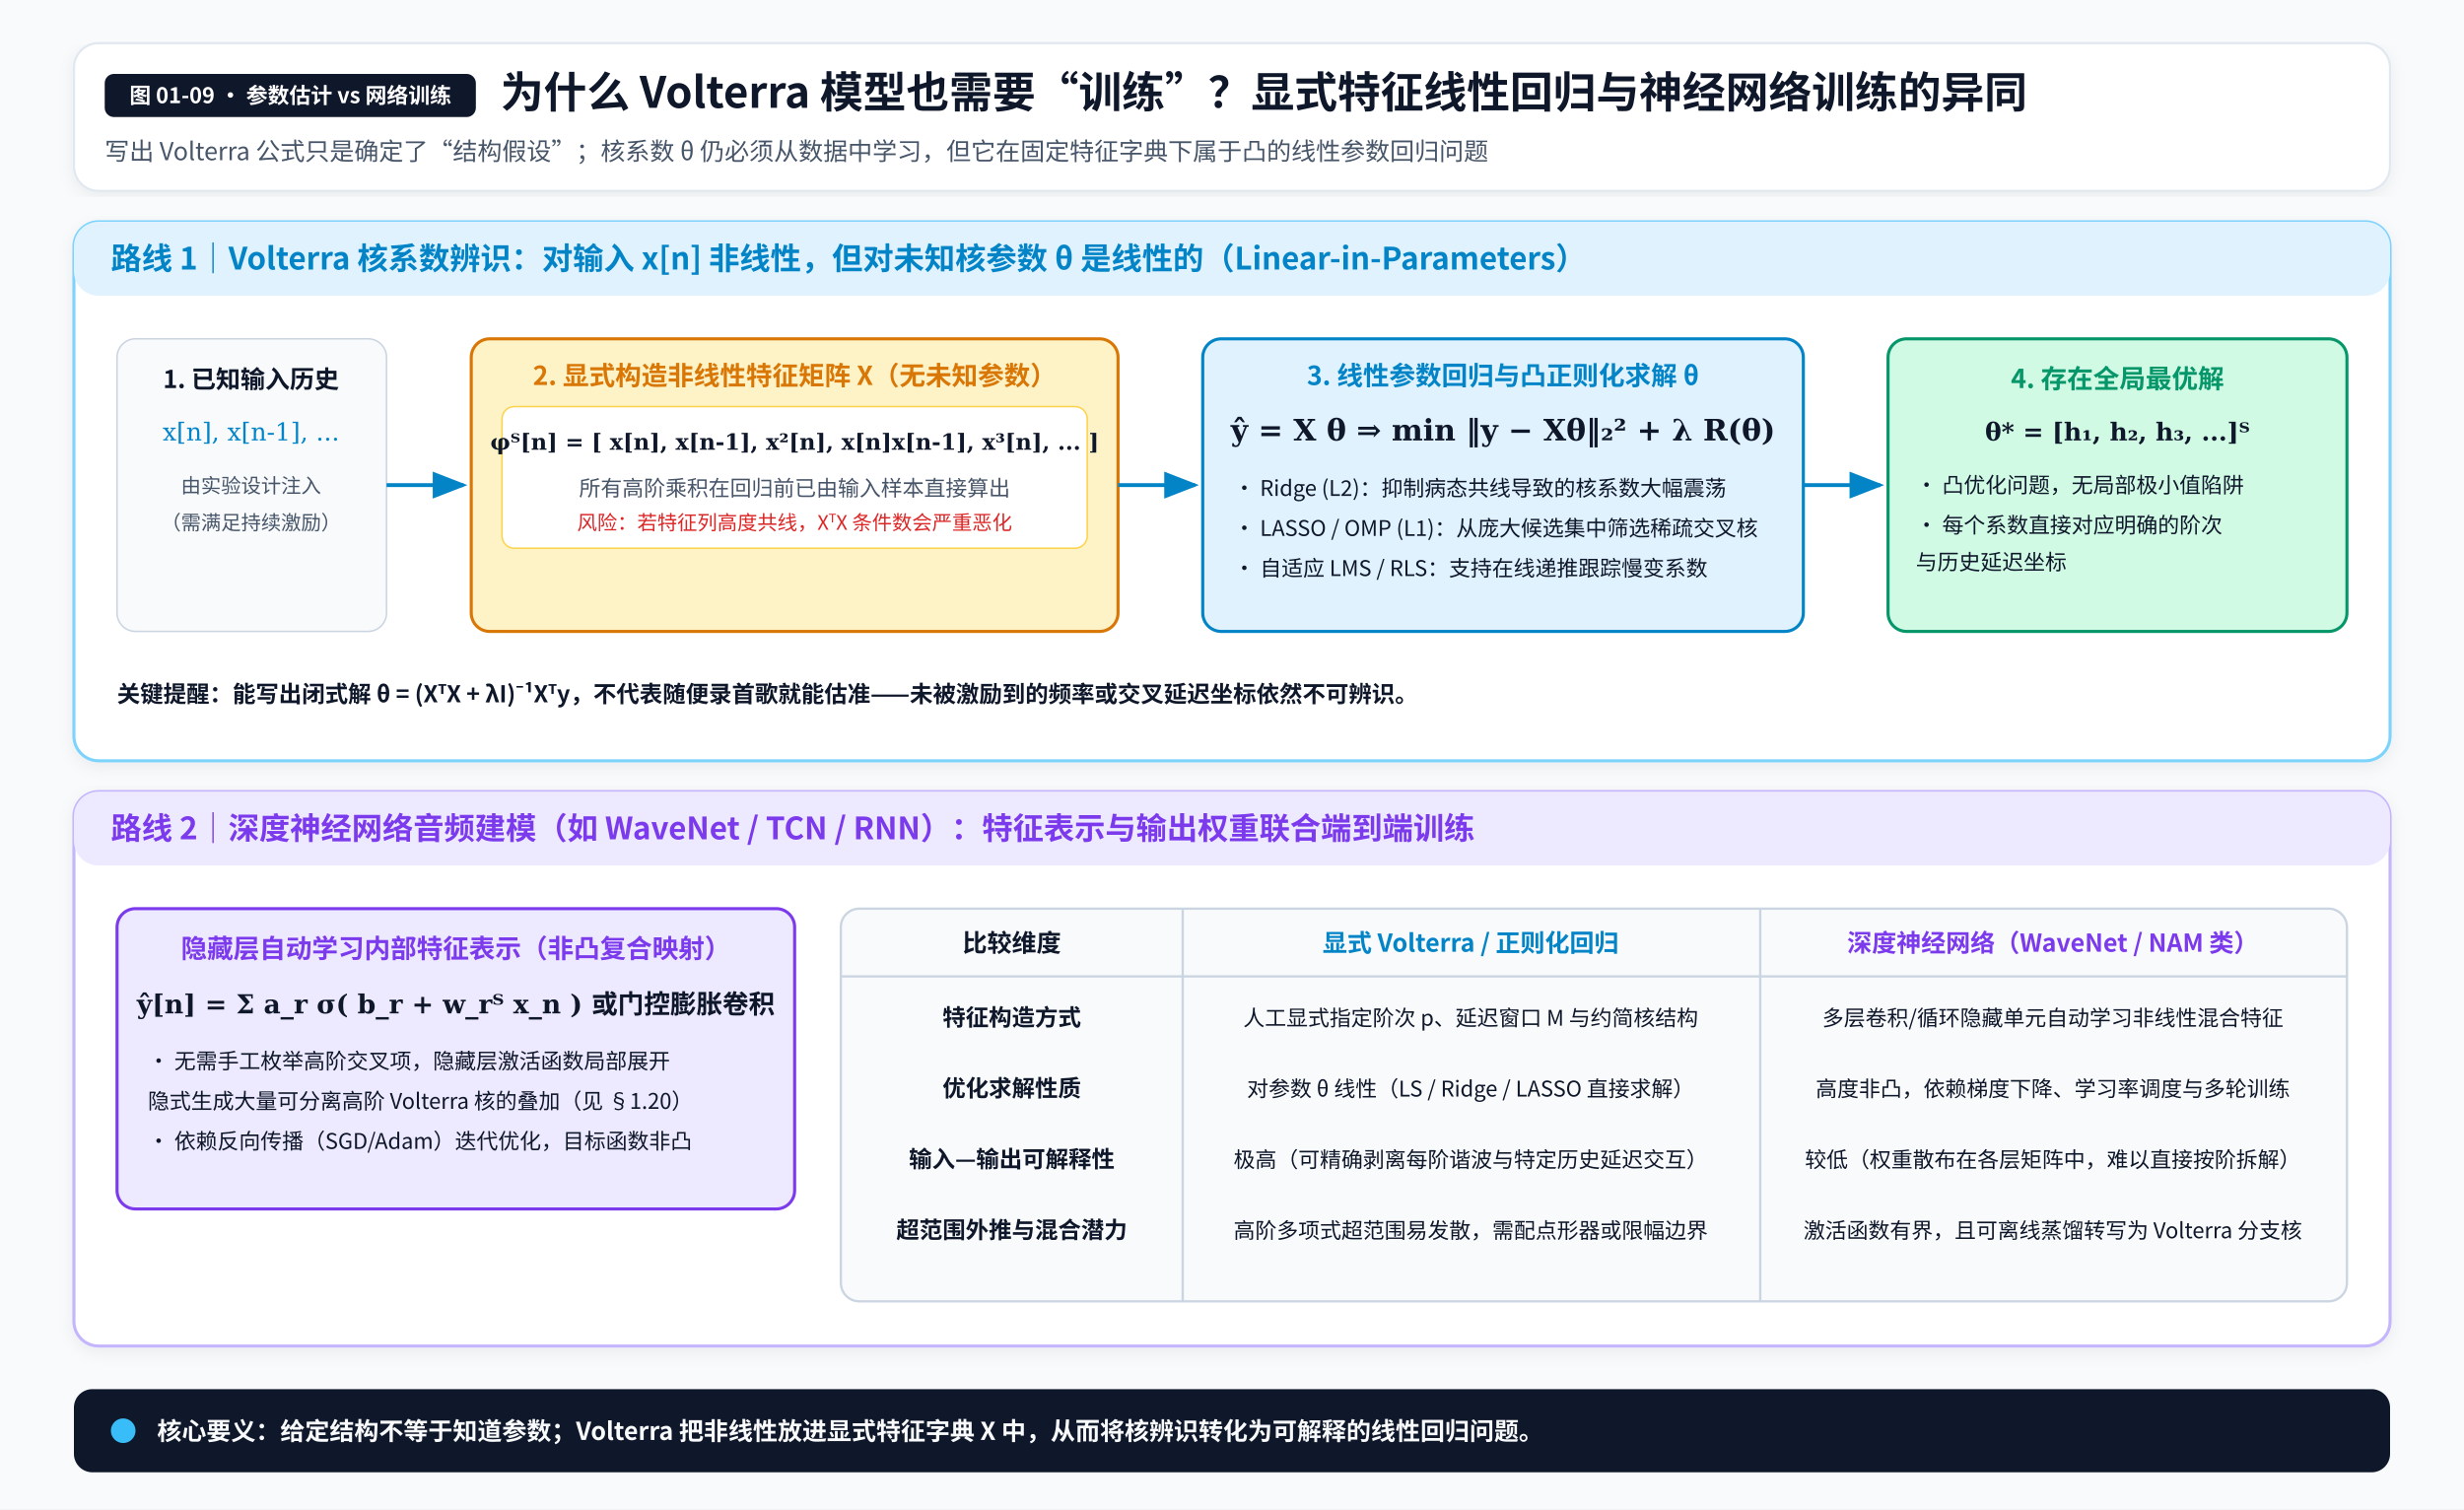
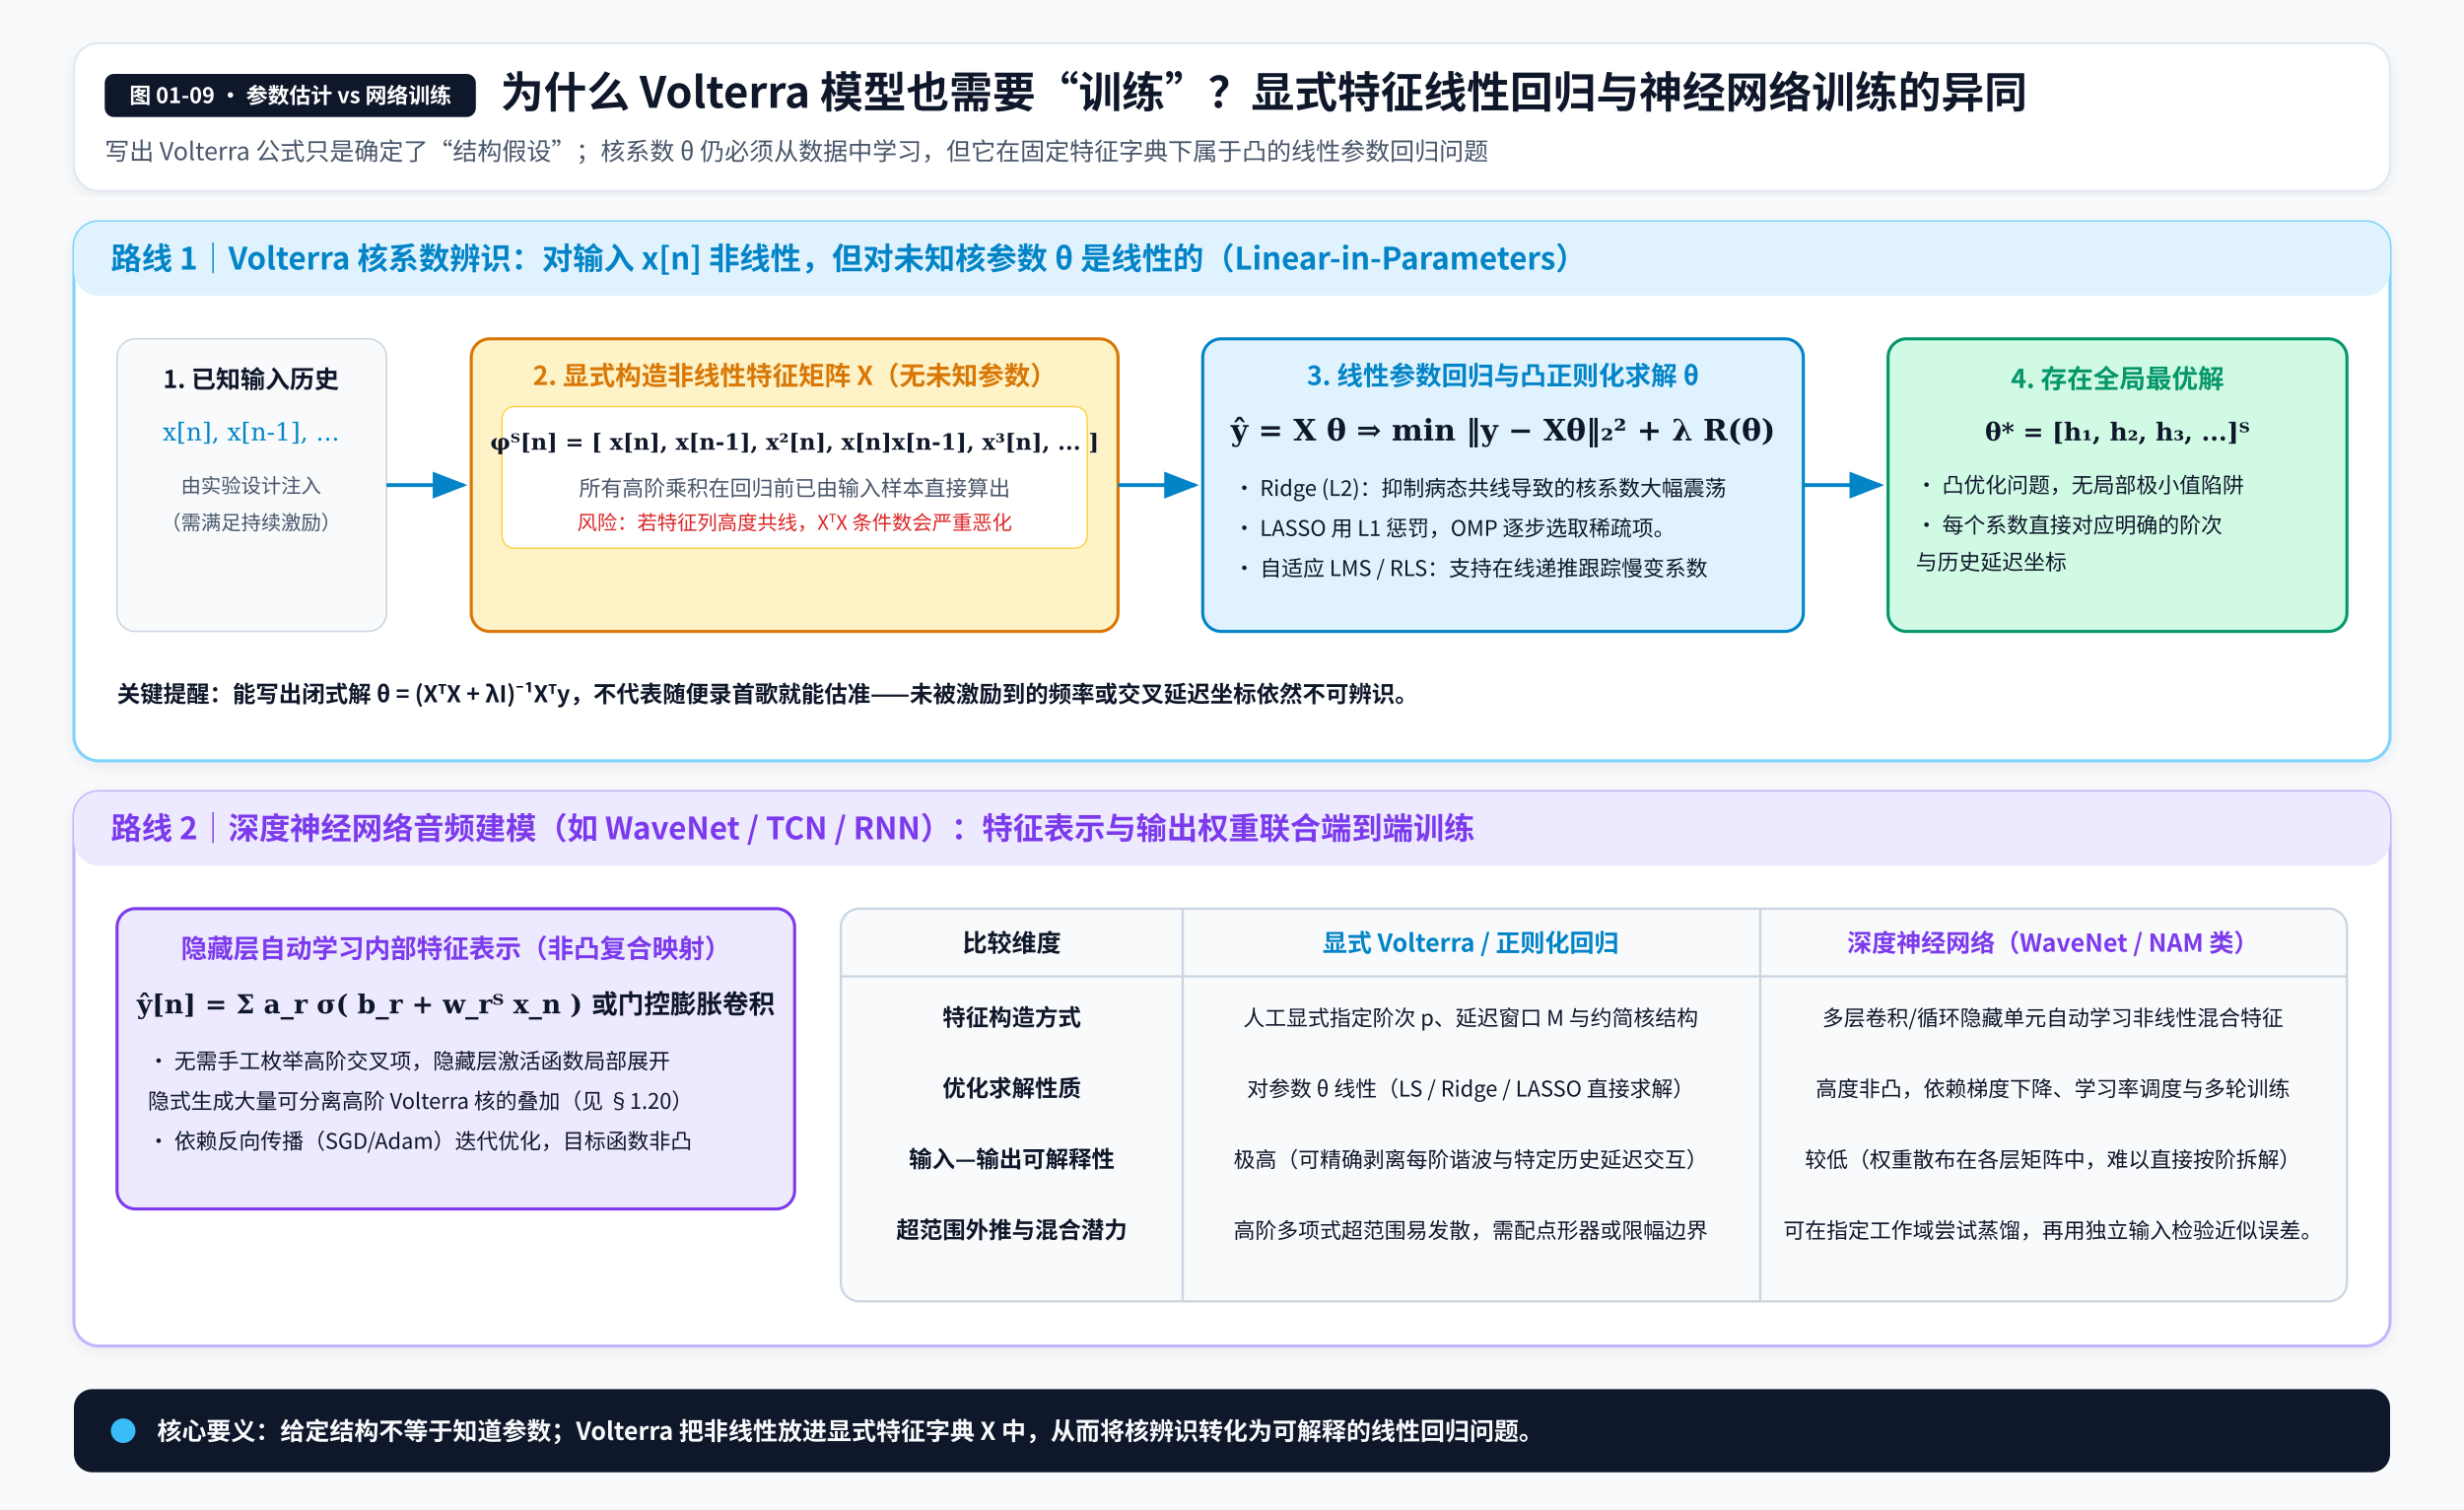
<svg xmlns="http://www.w3.org/2000/svg" width="1600" height="980" viewBox="0 0 1600 980">
  <defs>
    <filter id="shadow" x="-2%" y="-2%" width="104%" height="106%">
      <feGaussianBlur in="SourceAlpha" stdDeviation="5" result="vBlur" />
      <feOffset in="vBlur" dx="0" dy="3" result="vOffset" />
      <feComponentTransfer>
        <feFuncA type="linear" slope="0.06" />
      </feComponentTransfer>
      <feMerge>
        <feMergeNode />
        <feMergeNode in="SourceGraphic" />
      </feMerge>
    </filter>
    <marker id="arr-dark" markerWidth="10" markerHeight="10" refX="8" refY="3.5" orient="auto">
      <path d="M0,0 L0,7 L9,3.5 z" fill="#334155" />
    </marker>
    <marker id="arr-lin" markerWidth="10" markerHeight="10" refX="8" refY="3.5" orient="auto">
      <path d="M0,0 L0,7 L9,3.5 z" fill="#0284C7" />
    </marker>
    <marker id="arr-diag" markerWidth="10" markerHeight="10" refX="8" refY="3.5" orient="auto">
      <path d="M0,0 L0,7 L9,3.5 z" fill="#D97706" />
    </marker>
    <marker id="arr-cross" markerWidth="10" markerHeight="10" refX="8" refY="3.5" orient="auto">
      <path d="M0,0 L0,7 L9,3.5 z" fill="#7C3AED" />
    </marker>
    <marker id="arr-state" markerWidth="10" markerHeight="10" refX="8" refY="3.5" orient="auto">
      <path d="M0,0 L0,7 L9,3.5 z" fill="#059669" />
    </marker>
    <marker id="arr-warn" markerWidth="10" markerHeight="10" refX="8" refY="3.5" orient="auto">
      <path d="M0,0 L0,7 L9,3.5 z" fill="#DC2626" />
    </marker>
  </defs>
  <rect width="1600" height="980" fill="#F8FAFC" />
  <rect x="48" y="28" width="1504" height="96" rx="16" fill="#FFFFFF" stroke="#E2E8F0" stroke-width="1.5" filter="url(#shadow)" />
  <rect x="68" y="48" width="241" height="28" rx="6" fill="#0F172A" />
  <text x="188.6" y="67" text-anchor="middle" font-size="14" font-weight="bold" font-family="Noto Sans CJK SC, Noto Sans SC, Microsoft YaHei, PingFang SC, sans-serif" fill="#FFFFFF">图 01-09 · 参数估计 vs 网络训练</text>
  <text x="325" y="70" font-size="28" font-weight="bold" font-family="Noto Sans CJK SC, Noto Sans SC, Microsoft YaHei, PingFang SC, sans-serif" fill="#0F172A">为什么 Volterra 模型也需要“训练”？显式特征线性回归与神经网络训练的异同</text>
  <text x="68" y="104" font-size="16" font-family="Noto Sans CJK SC, Noto Sans SC, Microsoft YaHei, PingFang SC, sans-serif" fill="#475569">写出 Volterra 公式只是确定了“结构假设”；核系数 θ 仍必须从数据中学习，但它在固定特征字典下属于凸的线性参数回归问题</text>
  <g transform="translate(48, 144)">
    <rect x="0" y="0" width="1504" height="350" rx="16" fill="#FFFFFF" stroke="#7DD3FC" stroke-width="2" filter="url(#shadow)" />
    <rect x="0" y="0" width="1504" height="48" rx="16" fill="#E0F2FE" />
    <text x="24" y="31" font-size="20" font-weight="bold" font-family="Noto Sans CJK SC, Noto Sans SC, Microsoft YaHei, PingFang SC, sans-serif" fill="#0284C7">路线 1｜Volterra 核系数辨识：对输入 x[n] 非线性，但对未知核参数 θ 是线性的（Linear-in-Parameters）</text>
    <rect x="28" y="76" width="175" height="190" rx="12" fill="#F8FAFC" stroke="#CBD5E1" />
    <text x="115" y="108" text-anchor="middle" font-size="16" font-weight="bold" font-family="Noto Sans CJK SC, Noto Sans SC, Microsoft YaHei, PingFang SC, sans-serif" fill="#0F172A">1. 已知输入历史</text>
    <text x="115" y="142" text-anchor="middle" font-size="16" font-family="DejaVu Serif, Georgia, Times New Roman, serif" fill="#0284C7">x[n], x[n-1], ...</text>
    <text x="115" y="176" text-anchor="middle" font-size="13" font-family="Noto Sans CJK SC, Noto Sans SC, Microsoft YaHei, PingFang SC, sans-serif" fill="#475569">由实验设计注入</text>
    <text x="115" y="200" text-anchor="middle" font-size="13" font-family="Noto Sans CJK SC, Noto Sans SC, Microsoft YaHei, PingFang SC, sans-serif" fill="#475569">（需满足持续激励）</text>
    <line x1="203" y1="171" x2="253" y2="171" stroke="#0284C7" stroke-width="2.5" marker-end="url(#arr-lin)" />
    <rect x="258" y="76" width="420" height="190" rx="12" fill="#FEF3C7" stroke="#D97706" stroke-width="2" />
    <text x="468" y="106" text-anchor="middle" font-size="17" font-weight="bold" font-family="Noto Sans CJK SC, Noto Sans SC, Microsoft YaHei, PingFang SC, sans-serif" fill="#D97706">2. 显式构造非线性特征矩阵 X（无未知参数）</text>
    <rect x="278" y="120" width="380" height="92" rx="8" fill="#FFFFFF" stroke="#FCD34D" />
    <text x="468" y="148" text-anchor="middle" font-size="14.4" font-weight="bold" font-family="DejaVu Serif, Georgia, Times New Roman, serif" fill="#0F172A">φᵀ[n] = [ x[n], x[n-1], x²[n], x[n]x[n-1], x³[n], ... ]</text>
    <text x="468" y="178" text-anchor="middle" font-size="14" font-family="Noto Sans CJK SC, Noto Sans SC, Microsoft YaHei, PingFang SC, sans-serif" fill="#475569">所有高阶乘积在回归前已由输入样本直接算出</text>
    <text x="468" y="200" text-anchor="middle" font-size="13" font-family="Noto Sans CJK SC, Noto Sans SC, Microsoft YaHei, PingFang SC, sans-serif" fill="#DC2626">风险：若特征列高度共线，XᵀX 条件数会严重恶化</text>
    <line x1="678" y1="171" x2="728" y2="171" stroke="#0284C7" stroke-width="2.5" marker-end="url(#arr-lin)" />
    <rect x="733" y="76" width="390" height="190" rx="12" fill="#E0F2FE" stroke="#0284C7" stroke-width="2" />
    <text x="928" y="106" text-anchor="middle" font-size="17" font-weight="bold" font-family="Noto Sans CJK SC, Noto Sans SC, Microsoft YaHei, PingFang SC, sans-serif" fill="#0284C7">3. 线性参数回归与凸正则化求解 θ</text>
    <text x="928" y="142" text-anchor="middle" font-size="19.2" font-weight="bold" font-family="DejaVu Serif, Georgia, Times New Roman, serif" fill="#0F172A">ŷ = X θ   ⇒   min ‖y − Xθ‖₂² + λ R(θ)</text>
    <text x="753" y="178" font-size="14" font-family="Noto Sans CJK SC, Noto Sans SC, Microsoft YaHei, PingFang SC, sans-serif" fill="#0F172A">• Ridge (L2)：抑制病态共线导致的核系数大幅震荡</text>
-     <text x="753" y="204" font-size="14" font-family="Noto Sans CJK SC, Noto Sans SC, Microsoft YaHei, PingFang SC, sans-serif" fill="#0F172A">• LASSO / OMP (L1)：从庞大候选集中筛选稀疏交叉核</text>
+     <text x="753" y="204" font-size="14" font-family="Noto Sans CJK SC, Noto Sans SC, Microsoft YaHei, PingFang SC, sans-serif" fill="#0F172A">• LASSO 用 L1 惩罚，OMP 逐步选取稀疏项。</text>
    <text x="753" y="230" font-size="14" font-family="Noto Sans CJK SC, Noto Sans SC, Microsoft YaHei, PingFang SC, sans-serif" fill="#0F172A">• 自适应 LMS / RLS：支持在线递推跟踪慢变系数</text>
    <line x1="1123" y1="171" x2="1173" y2="171" stroke="#0284C7" stroke-width="2.5" marker-end="url(#arr-lin)" />
    <rect x="1178" y="76" width="298" height="190" rx="12" fill="#D1FAE5" stroke="#059669" stroke-width="2" />
    <text x="1327" y="108" text-anchor="middle" font-size="17" font-weight="bold" font-family="Noto Sans CJK SC, Noto Sans SC, Microsoft YaHei, PingFang SC, sans-serif" fill="#059669">4. 存在全局最优解</text>
    <text x="1327" y="142" text-anchor="middle" font-size="16" font-weight="bold" font-family="DejaVu Serif, Georgia, Times New Roman, serif" fill="#0F172A">θ* = [h₁, h₂, h₃, ...]ᵀ</text>
    <text x="1196" y="176" font-size="14" font-family="Noto Sans CJK SC, Noto Sans SC, Microsoft YaHei, PingFang SC, sans-serif" fill="#0F172A">• 凸优化问题，无局部极小值陷阱</text>
    <text x="1196" y="202" font-size="14" font-family="Noto Sans CJK SC, Noto Sans SC, Microsoft YaHei, PingFang SC, sans-serif" fill="#0F172A">• 每个系数直接对应明确的阶次</text>
    <text x="1196" y="226" font-size="14" font-family="Noto Sans CJK SC, Noto Sans SC, Microsoft YaHei, PingFang SC, sans-serif" fill="#0F172A">  与历史延迟坐标</text>
    <text x="28" y="312" font-size="15" font-weight="bold" font-family="Noto Sans CJK SC, Noto Sans SC, Microsoft YaHei, PingFang SC, sans-serif" fill="#0F172A">关键提醒：能写出闭式解 θ = (XᵀX + λI)⁻¹Xᵀy，不代表随便录首歌就能估准——未被激励到的频率或交叉延迟坐标依然不可辨识。</text>
  </g>
  <g transform="translate(48, 514)">
    <rect x="0" y="0" width="1504" height="360" rx="16" fill="#FFFFFF" stroke="#C4B5FD" stroke-width="2" filter="url(#shadow)" />
    <rect x="0" y="0" width="1504" height="48" rx="16" fill="#EDE9FE" />
    <text x="24" y="31" font-size="20" font-weight="bold" font-family="Noto Sans CJK SC, Noto Sans SC, Microsoft YaHei, PingFang SC, sans-serif" fill="#7C3AED">路线 2｜深度神经网络音频建模（如 WaveNet / TCN / RNN）：特征表示与输出权重联合端到端训练</text>
    <rect x="28" y="76" width="440" height="195" rx="12" fill="#EDE9FE" stroke="#7C3AED" stroke-width="2" />
    <text x="248" y="108" text-anchor="middle" font-size="17" font-weight="bold" font-family="Noto Sans CJK SC, Noto Sans SC, Microsoft YaHei, PingFang SC, sans-serif" fill="#7C3AED">隐藏层自动学习内部特征表示（非凸复合映射）</text>
    <text x="248" y="144" text-anchor="middle" font-size="17" font-weight="bold" font-family="DejaVu Serif, Georgia, Times New Roman, serif" fill="#0F172A">ŷ[n] = Σ a_r σ( b_r + w_rᵀ x_n )  或门控膨胀卷积</text>
    <text x="48" y="180" font-size="14" font-family="Noto Sans CJK SC, Noto Sans SC, Microsoft YaHei, PingFang SC, sans-serif" fill="#0F172A">• 无需手工枚举高阶交叉项，隐藏层激活函数局部展开</text>
    <text x="48" y="206" font-size="14" font-family="Noto Sans CJK SC, Noto Sans SC, Microsoft YaHei, PingFang SC, sans-serif" fill="#0F172A">  隐式生成大量可分离高阶 Volterra 核的叠加（见 §1.20）</text>
    <text x="48" y="232" font-size="14" font-family="Noto Sans CJK SC, Noto Sans SC, Microsoft YaHei, PingFang SC, sans-serif" fill="#0F172A">• 依赖反向传播（SGD/Adam）迭代优化，目标函数非凸</text>
    <rect x="498" y="76" width="978" height="255" rx="12" fill="#F8FAFC" stroke="#CBD5E1" stroke-width="1.5" />
    <line x1="498" y1="120" x2="1476" y2="120" stroke="#CBD5E1" stroke-width="1.5" />
    <line x1="720" y1="76" x2="720" y2="331" stroke="#CBD5E1" stroke-width="1.5" />
    <line x1="1095" y1="76" x2="1095" y2="331" stroke="#CBD5E1" stroke-width="1.5" />
    <text x="609" y="104" text-anchor="middle" font-size="16" font-weight="bold" font-family="Noto Sans CJK SC, Noto Sans SC, Microsoft YaHei, PingFang SC, sans-serif" fill="#0F172A">比较维度</text>
    <text x="907" y="104" text-anchor="middle" font-size="16" font-weight="bold" font-family="Noto Sans CJK SC, Noto Sans SC, Microsoft YaHei, PingFang SC, sans-serif" fill="#0284C7">显式 Volterra / 正则化回归</text>
    <text x="1285" y="104" text-anchor="middle" font-size="16" font-weight="bold" font-family="Noto Sans CJK SC, Noto Sans SC, Microsoft YaHei, PingFang SC, sans-serif" fill="#7C3AED">深度神经网络（WaveNet / NAM 类）</text>
    <text x="609" y="152" text-anchor="middle" font-size="15" font-weight="bold" font-family="Noto Sans CJK SC, Noto Sans SC, Microsoft YaHei, PingFang SC, sans-serif" fill="#0F172A">特征构造方式</text>
    <text x="907" y="152" text-anchor="middle" font-size="14" font-family="Noto Sans CJK SC, Noto Sans SC, Microsoft YaHei, PingFang SC, sans-serif" fill="#0F172A">人工显式指定阶次 p、延迟窗口 M 与约简核结构</text>
    <text x="1285" y="152" text-anchor="middle" font-size="14" font-family="Noto Sans CJK SC, Noto Sans SC, Microsoft YaHei, PingFang SC, sans-serif" fill="#0F172A">多层卷积/循环隐藏单元自动学习非线性混合特征</text>
    <text x="609" y="198" text-anchor="middle" font-size="15" font-weight="bold" font-family="Noto Sans CJK SC, Noto Sans SC, Microsoft YaHei, PingFang SC, sans-serif" fill="#0F172A">优化求解性质</text>
    <text x="907" y="198" text-anchor="middle" font-size="14" font-family="Noto Sans CJK SC, Noto Sans SC, Microsoft YaHei, PingFang SC, sans-serif" fill="#0F172A">对参数 θ 线性（LS / Ridge / LASSO 直接求解）</text>
    <text x="1285" y="198" text-anchor="middle" font-size="14" font-family="Noto Sans CJK SC, Noto Sans SC, Microsoft YaHei, PingFang SC, sans-serif" fill="#0F172A">高度非凸，依赖梯度下降、学习率调度与多轮训练</text>
    <text x="609" y="244" text-anchor="middle" font-size="15" font-weight="bold" font-family="Noto Sans CJK SC, Noto Sans SC, Microsoft YaHei, PingFang SC, sans-serif" fill="#0F172A">输入—输出可解释性</text>
    <text x="907" y="244" text-anchor="middle" font-size="14" font-family="Noto Sans CJK SC, Noto Sans SC, Microsoft YaHei, PingFang SC, sans-serif" fill="#0F172A">极高（可精确剥离每阶谐波与特定历史延迟交互）</text>
    <text x="1285" y="244" text-anchor="middle" font-size="14" font-family="Noto Sans CJK SC, Noto Sans SC, Microsoft YaHei, PingFang SC, sans-serif" fill="#0F172A">较低（权重散布在各层矩阵中，难以直接按阶拆解）</text>
    <text x="609" y="290" text-anchor="middle" font-size="15" font-weight="bold" font-family="Noto Sans CJK SC, Noto Sans SC, Microsoft YaHei, PingFang SC, sans-serif" fill="#0F172A">超范围外推与混合潜力</text>
    <text x="907" y="290" text-anchor="middle" font-size="14" font-family="Noto Sans CJK SC, Noto Sans SC, Microsoft YaHei, PingFang SC, sans-serif" fill="#0F172A">高阶多项式超范围易发散，需配点形器或限幅边界</text>
-     <text x="1285" y="290" text-anchor="middle" font-size="14" font-family="Noto Sans CJK SC, Noto Sans SC, Microsoft YaHei, PingFang SC, sans-serif" fill="#0F172A">激活函数有界，且可离线蒸馏转写为 Volterra 分支核</text>
+     <text x="1285" y="290" text-anchor="middle" font-size="14" font-family="Noto Sans CJK SC, Noto Sans SC, Microsoft YaHei, PingFang SC, sans-serif" fill="#0F172A">可在指定工作域尝试蒸馏，再用独立输入检验近似误差。</text>
  </g>
  <rect x="48" y="902" width="1504" height="54" rx="12" fill="#0F172A" />
  <circle cx="80" cy="929" r="8" fill="#38BDF8" />
  <text x="102" y="935" font-size="16" font-weight="bold" font-family="Noto Sans CJK SC, Noto Sans SC, Microsoft YaHei, PingFang SC, sans-serif" fill="#F8FAFC">核心要义：给定结构不等于知道参数；Volterra 把非线性放进显式特征字典 X 中，从而将核辨识转化为可解释的线性回归问题。</text>
</svg>
